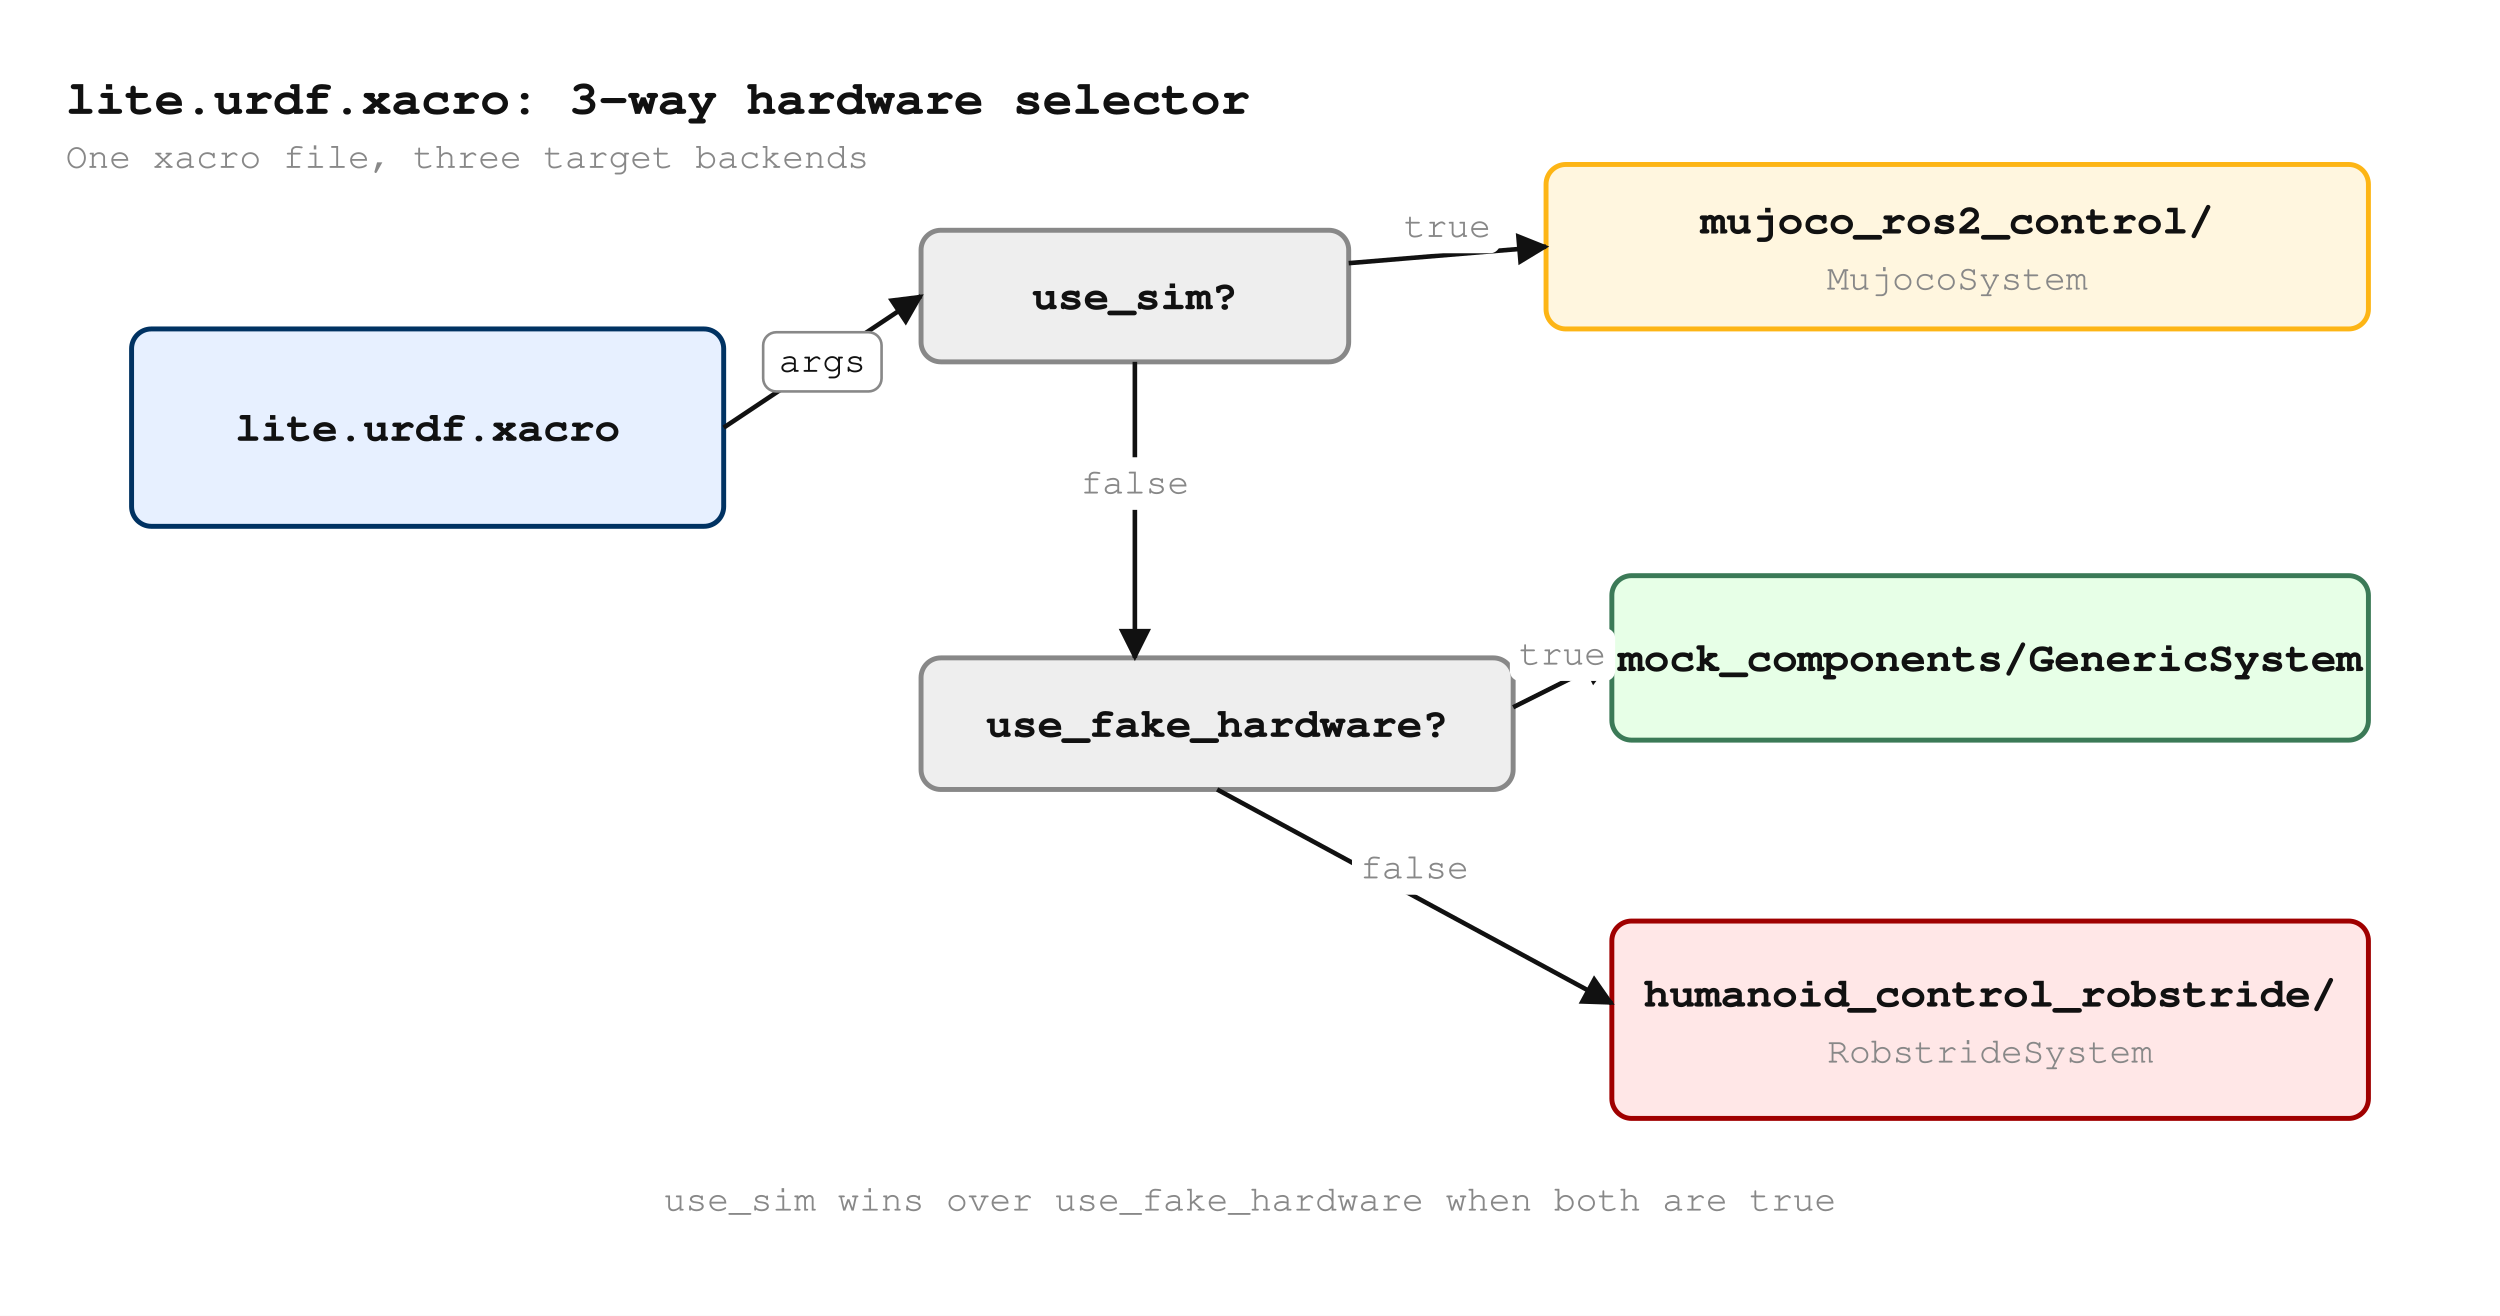
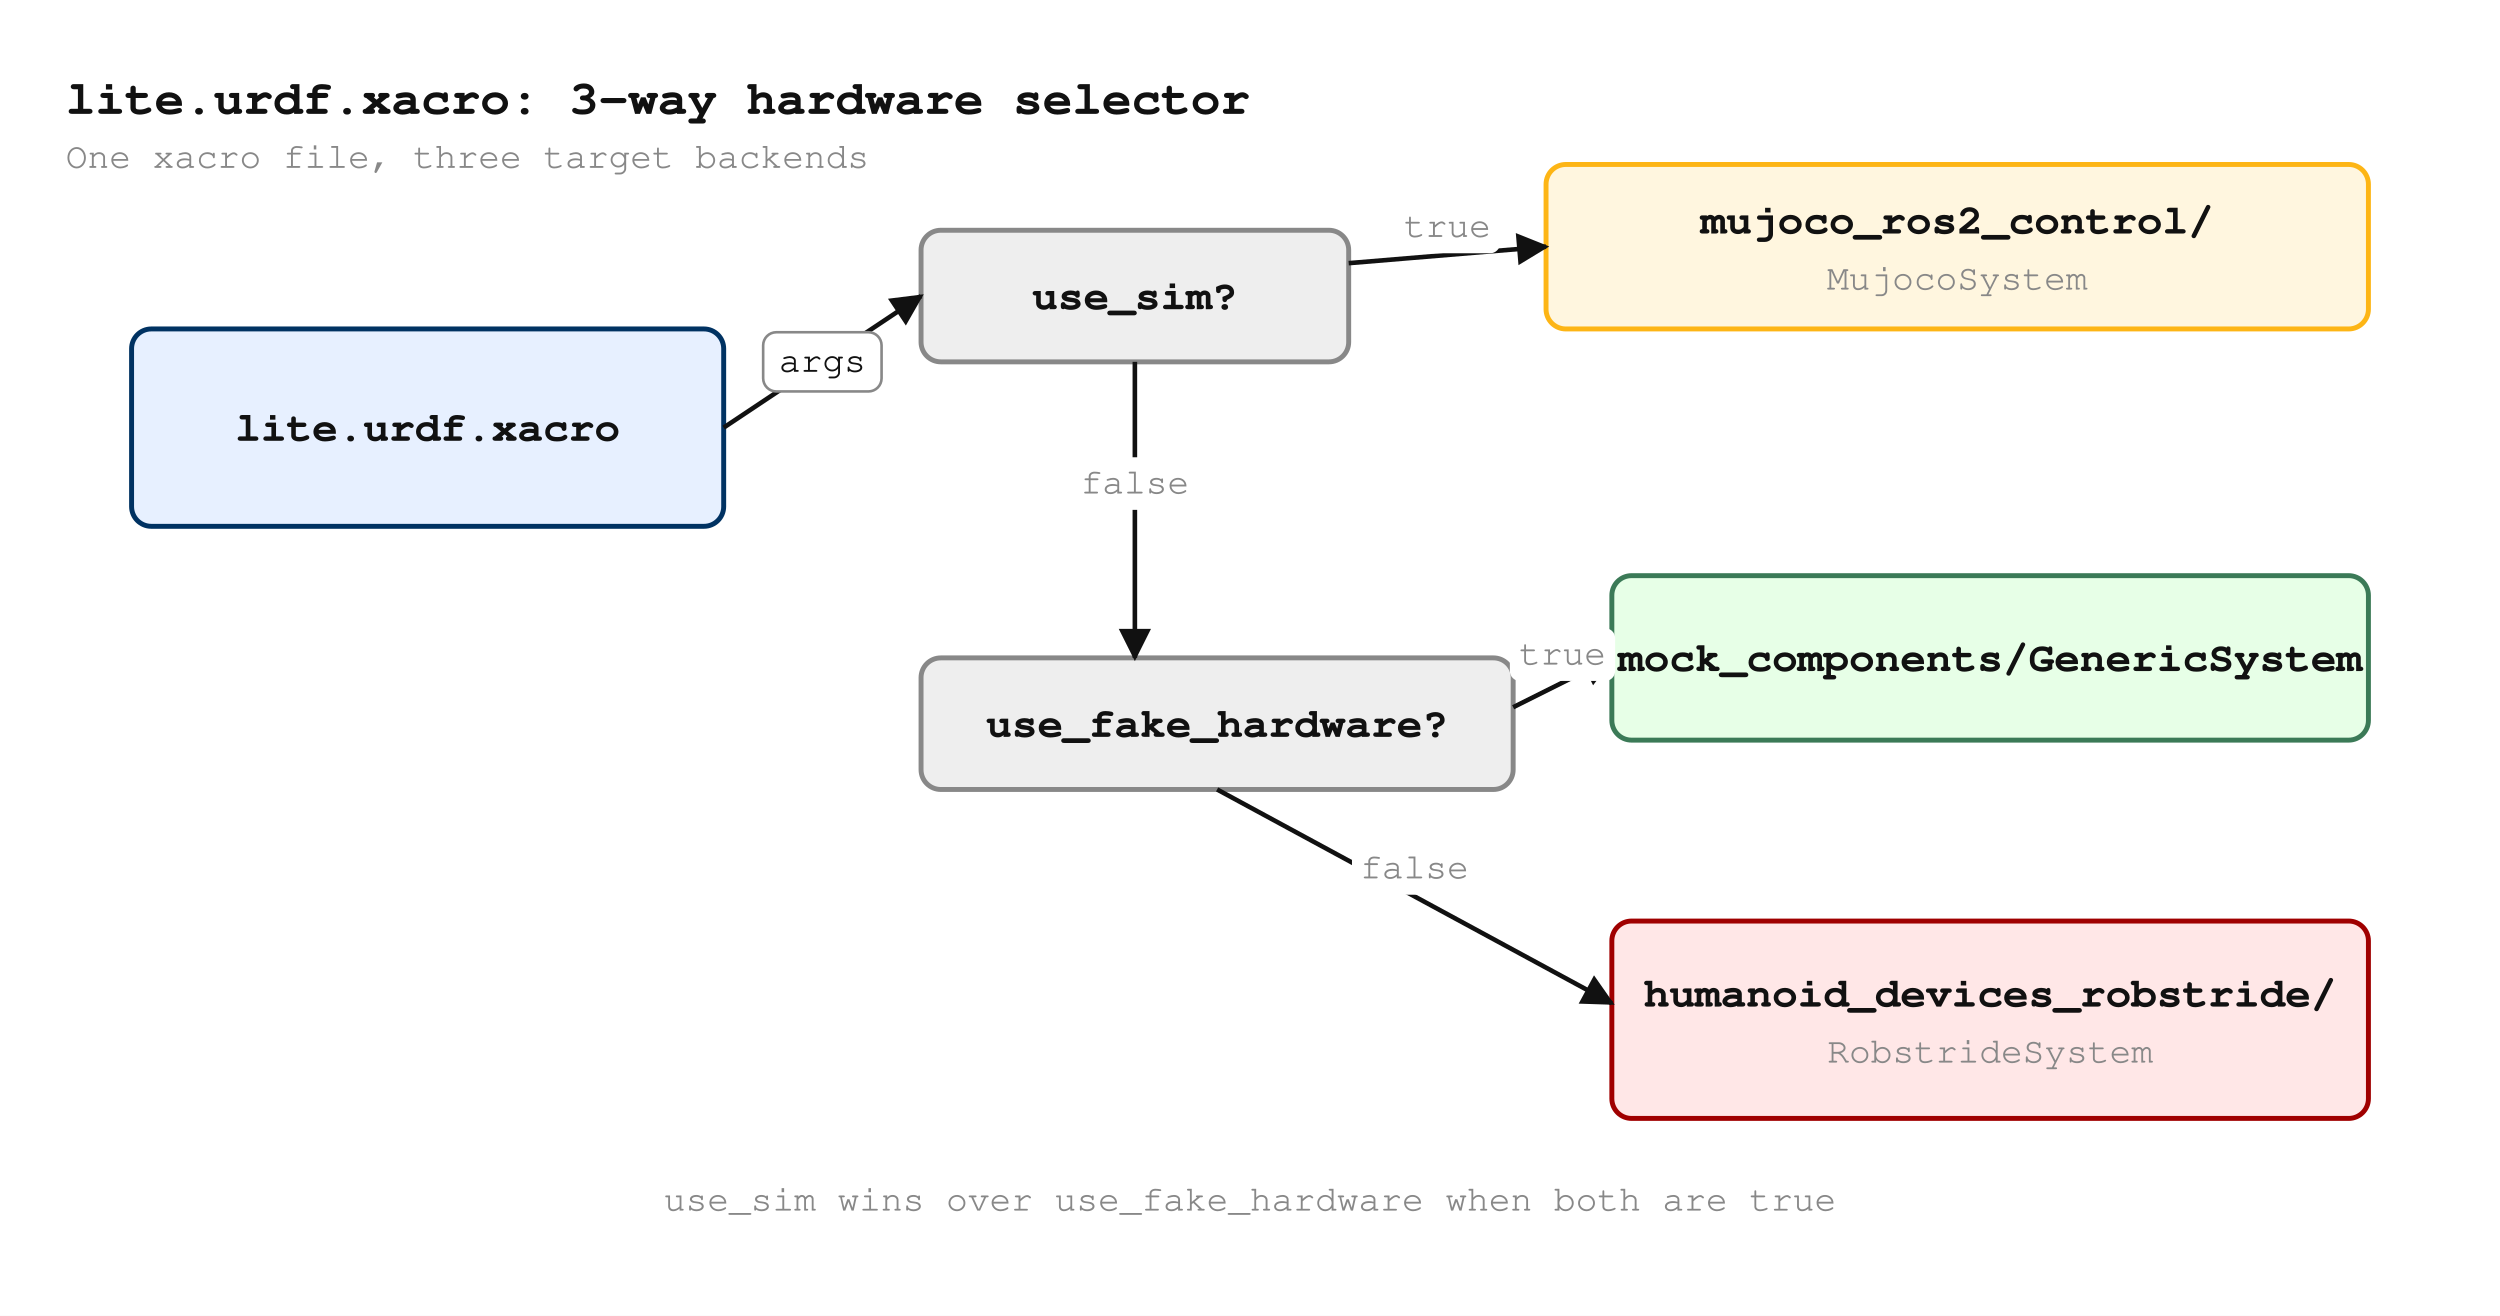
<svg xmlns="http://www.w3.org/2000/svg" viewBox="0 0 760 400" width="760" height="400" font-family="ui-monospace, Menlo, Consolas, Courier, monospace" font-size="13" fill="#111111" text-rendering="geometricPrecision">
  <defs>
    <marker id="arrow" viewBox="0 0 10 10" refX="9" refY="5" markerWidth="7" markerHeight="7" orient="auto-start-reverse">
      <path d="M 0 0 L 10 5 L 0 10 z" fill="#111111" />
    </marker>
    <marker id="arrow-grey" viewBox="0 0 10 10" refX="9" refY="5" markerWidth="7" markerHeight="7" orient="auto-start-reverse">
      <path d="M 0 0 L 10 5 L 0 10 z" fill="#888888" />
    </marker>
  </defs>
  <rect width="100%" height="100%" fill="white" />
  <text x="20" y="30" font-size="15" font-weight="700" text-anchor="start" fill="#111111" dominant-baseline="middle">lite.urdf.xacro: 3-way hardware selector</text>
  <text x="20" y="48" font-size="11" font-weight="400" text-anchor="start" fill="#888888" dominant-baseline="middle">One xacro file, three target backends</text>
  <rect x="40" y="100" width="180" height="60" rx="6" ry="6" fill="#E7F0FF" stroke="#003262" stroke-width="1.5" />
  <text x="130" y="130" font-size="13" font-weight="600" text-anchor="middle" fill="#111111" dominant-baseline="middle">lite.urdf.xacro</text>
  <rect x="280" y="70" width="130" height="40" rx="6" ry="6" fill="#EEEEEE" stroke="#888888" stroke-width="1.5" />
  <text x="345" y="90" font-size="13" font-weight="600" text-anchor="middle" fill="#111111" dominant-baseline="middle">use_sim?</text>
  <line x1="220" y1="130" x2="280" y2="90" stroke="#111111" stroke-width="1.4" marker-end="url(#arrow)" />
  <rect x="232" y="101" width="36" height="18" rx="4" ry="4" fill="white" stroke="#888888" stroke-width="0.8" />
  <text x="250" y="110" font-size="11" font-weight="400" text-anchor="middle" fill="#111111" dominant-baseline="middle">args</text>
  <rect x="470" y="50" width="250" height="50" rx="6" ry="6" fill="#FFF6DF" stroke="#FDB515" stroke-width="1.5" />
  <text x="595" y="67" font-size="13" font-weight="600" text-anchor="middle" fill="#111111" dominant-baseline="middle">mujoco_ros2_control/</text>
  <text x="595" y="85" font-size="11" font-weight="400" text-anchor="middle" fill="#888888" dominant-baseline="middle">MujocoSystem</text>
  <line x1="410" y1="80" x2="470" y2="75" stroke="#111111" stroke-width="1.4" marker-end="url(#arrow)" />
  <rect x="424" y="61" width="32" height="16" rx="3" ry="3" fill="white" stroke="none" />
  <text x="440" y="69" font-size="11" font-weight="400" text-anchor="middle" fill="#888888" dominant-baseline="middle">true</text>
  <rect x="280" y="200" width="180" height="40" rx="6" ry="6" fill="#EEEEEE" stroke="#888888" stroke-width="1.5" />
  <text x="370" y="220" font-size="13" font-weight="600" text-anchor="middle" fill="#111111" dominant-baseline="middle">use_fake_hardware?</text>
  <line x1="345" y1="110" x2="345" y2="200" stroke="#111111" stroke-width="1.4" marker-end="url(#arrow)" />
  <rect x="326" y="139" width="38" height="16" rx="3" ry="3" fill="white" stroke="none" />
  <text x="345" y="147" font-size="11" font-weight="400" text-anchor="middle" fill="#888888" dominant-baseline="middle">false</text>
  <rect x="490" y="175" width="230" height="50" rx="6" ry="6" fill="#E7FFE7" stroke="#3B7A57" stroke-width="1.5" />
  <text x="605" y="200" font-size="13" font-weight="600" text-anchor="middle" fill="#111111" dominant-baseline="middle">mock_components/GenericSystem</text>
  <line x1="460" y1="215" x2="490" y2="200" stroke="#111111" stroke-width="1.4" marker-end="url(#arrow)" />
  <rect x="459" y="191" width="32" height="16" rx="3" ry="3" fill="white" stroke="none" />
  <text x="475" y="199" font-size="11" font-weight="400" text-anchor="middle" fill="#888888" dominant-baseline="middle">true</text>
  <rect x="490" y="280" width="230" height="60" rx="6" ry="6" fill="#FFE7E7" stroke="#A00000" stroke-width="1.5" />
-   <text x="605" y="302" font-size="13" font-weight="600" text-anchor="middle" fill="#111111" dominant-baseline="middle">humanoid_control_robstride/</text>
+   <text x="605" y="302" font-size="13" font-weight="600" text-anchor="middle" fill="#111111" dominant-baseline="middle">humanoid_devices_robstride/</text>
  <text x="605" y="320" font-size="11" font-weight="400" text-anchor="middle" fill="#888888" dominant-baseline="middle">RobstrideSystem</text>
  <line x1="370" y1="240" x2="490" y2="305" stroke="#111111" stroke-width="1.4" marker-end="url(#arrow)" />
  <rect x="411" y="256" width="38" height="16" rx="3" ry="3" fill="white" stroke="none" />
  <text x="430" y="264" font-size="11" font-weight="400" text-anchor="middle" fill="#888888" dominant-baseline="middle">false</text>
  <text x="380" y="365" font-size="11" font-weight="400" text-anchor="middle" fill="#888888" dominant-baseline="middle">use_sim wins over use_fake_hardware when both are true</text>
</svg>
